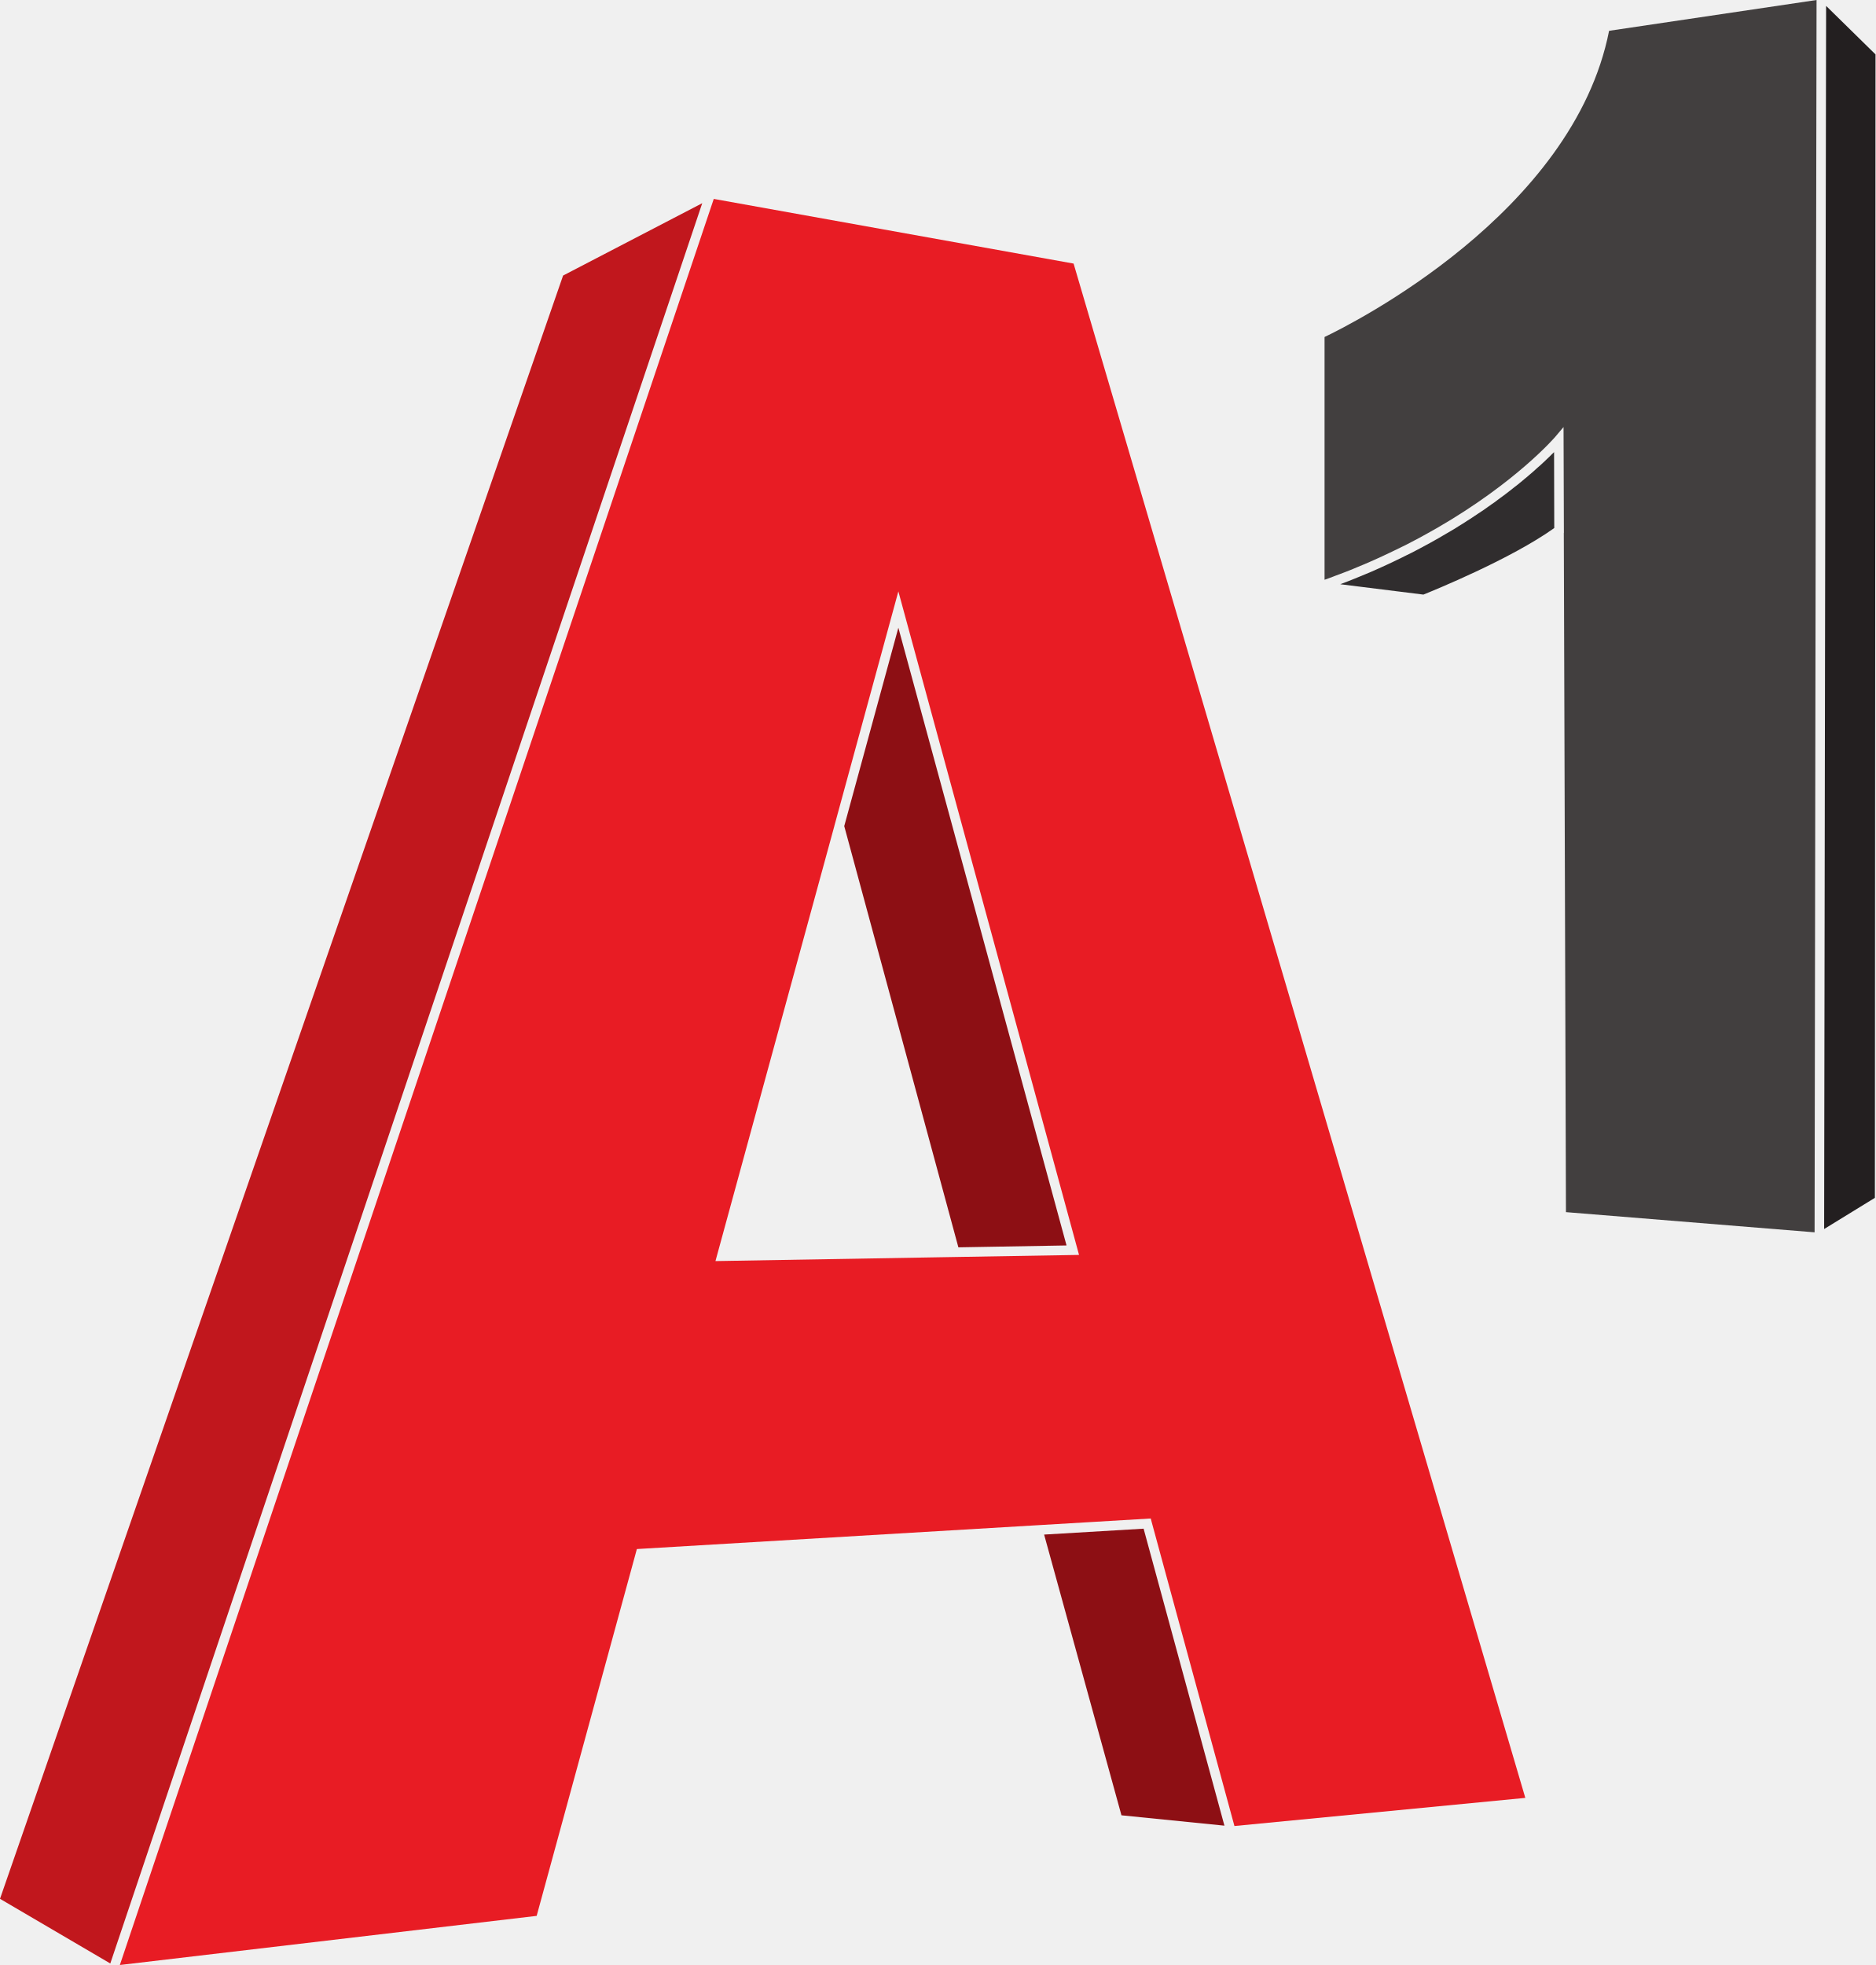
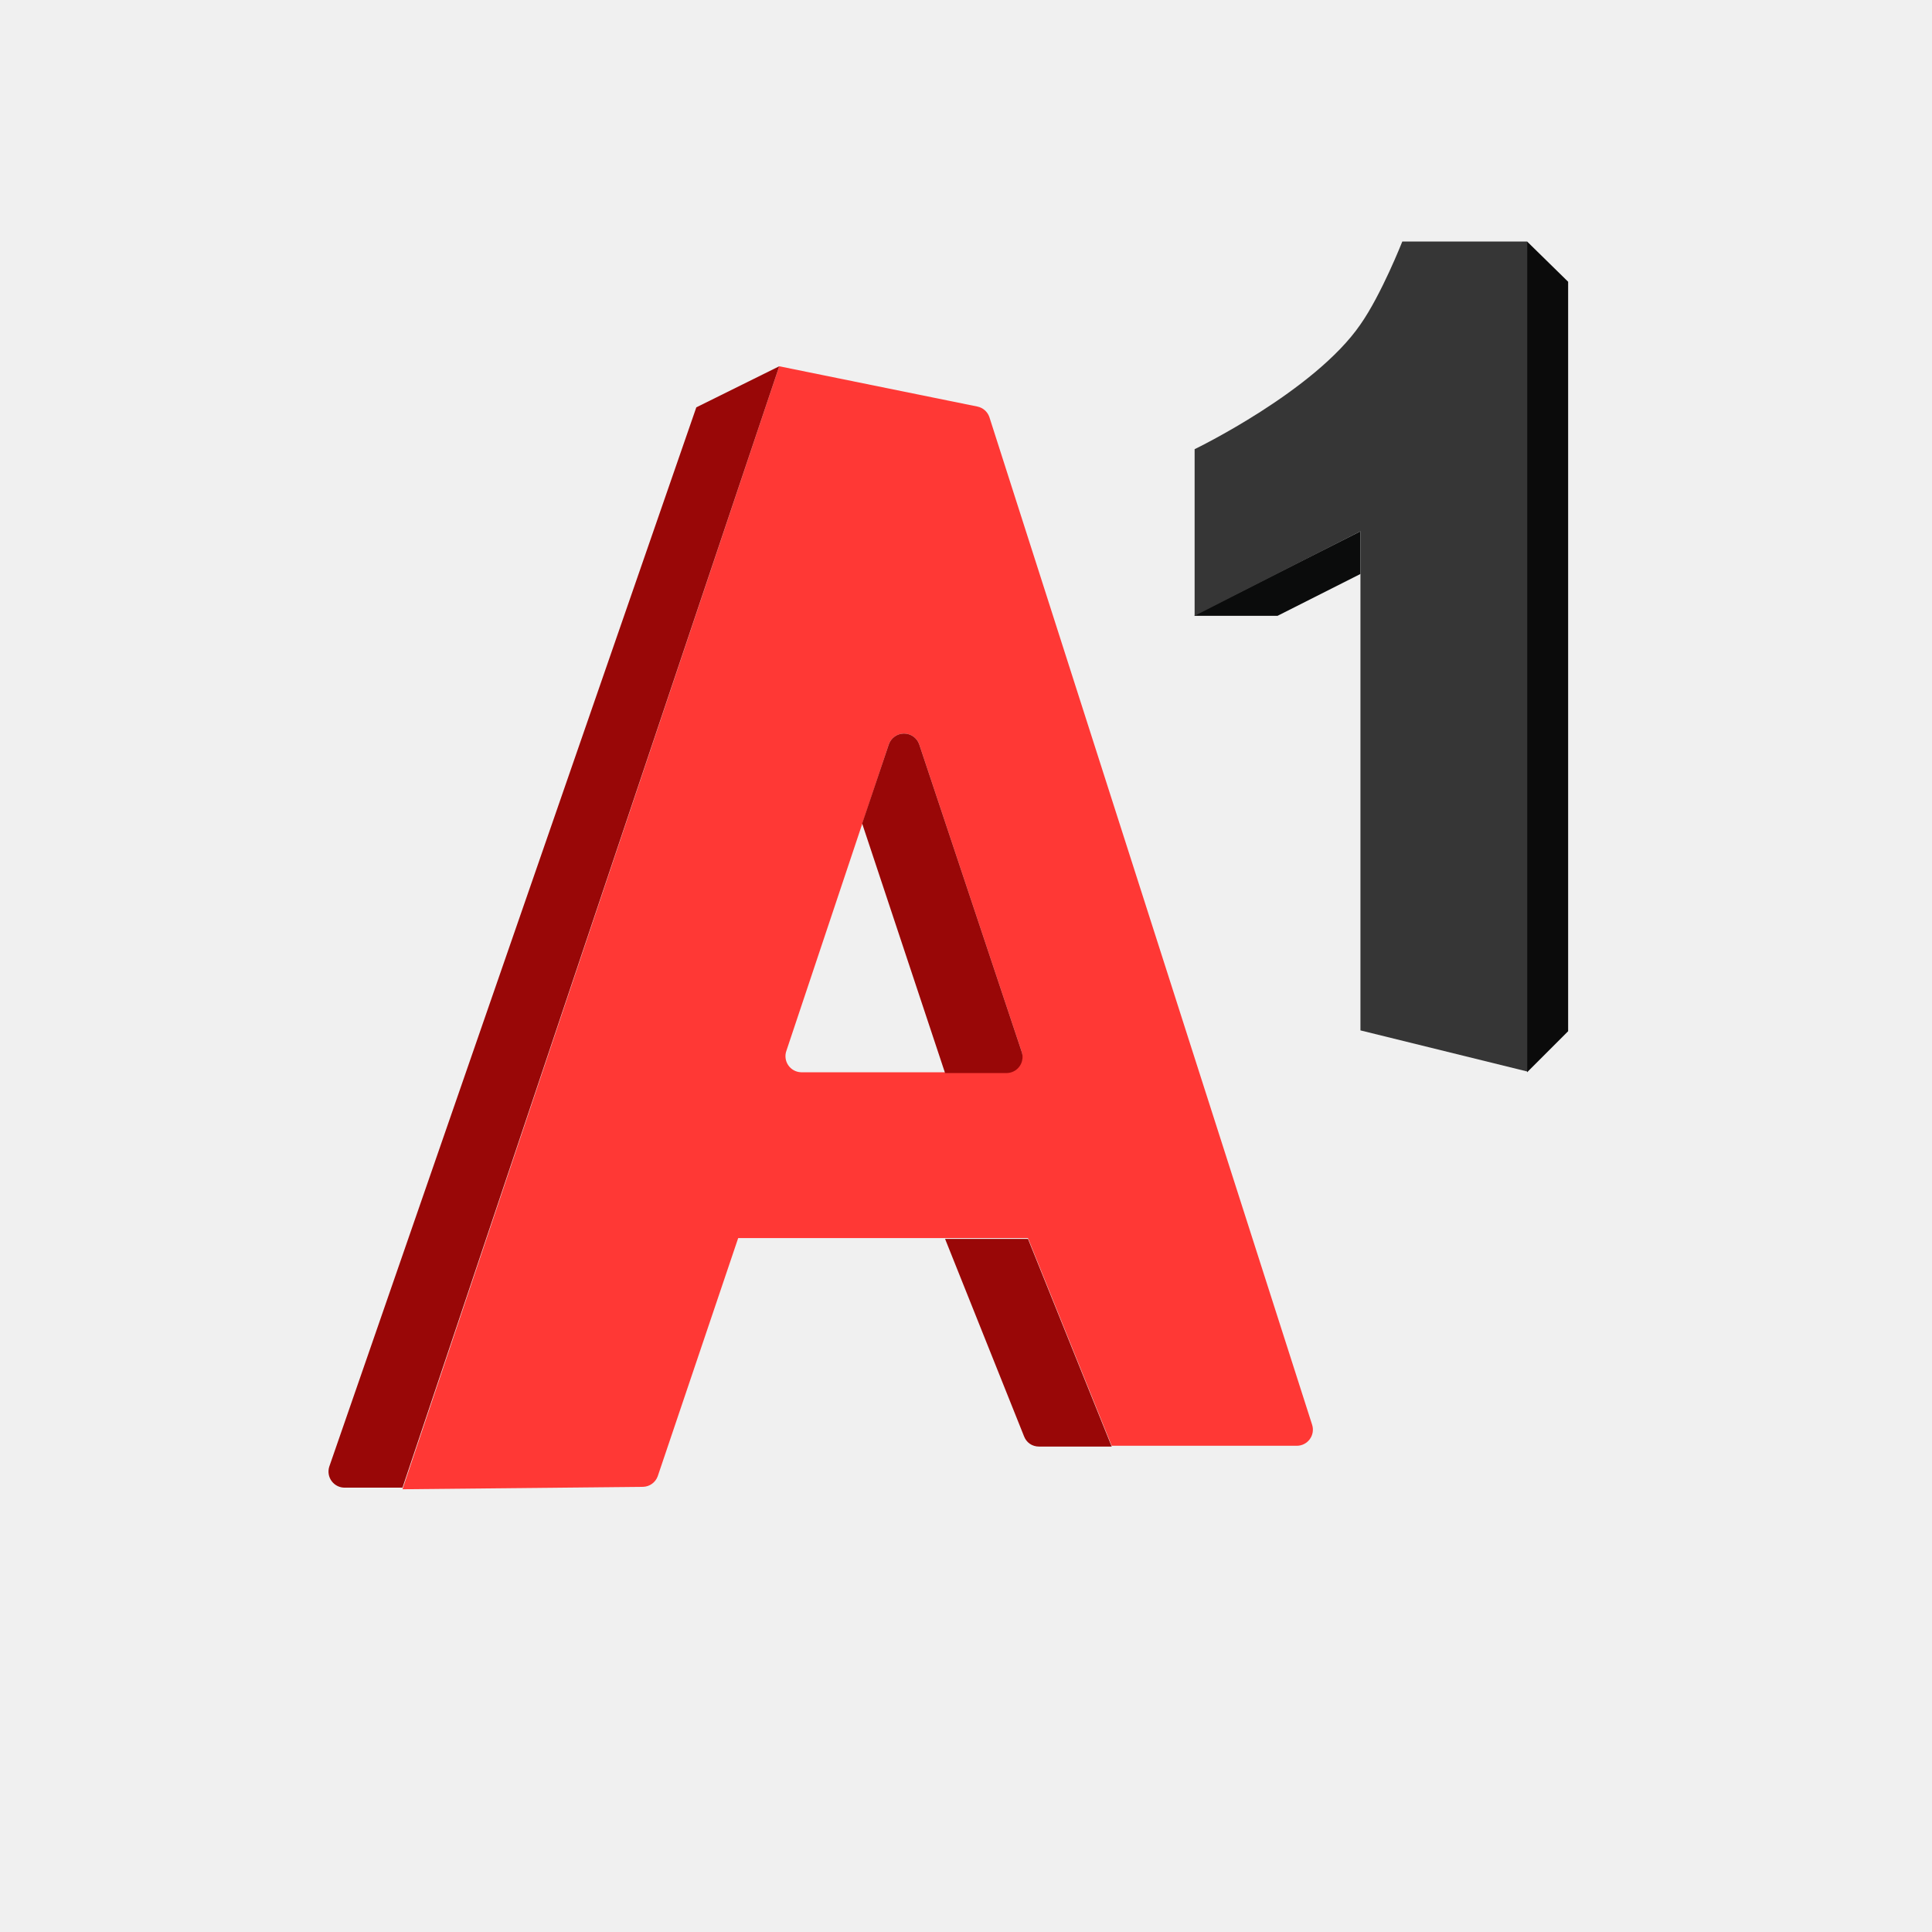
- <svg xmlns="http://www.w3.org/2000/svg" width="21" height="22" viewBox="0 0 21 22" fill="none">
-   <g clip-path="url(#clip0_331_304)">
-     <path d="M20.425 13.76L20.993 13.411L21 0.609L20.447 0.066L20.438 5.323L20.425 13.76Z" fill="#231F20" />
-     <path d="M17.365 5.097C17.358 5.104 17.352 5.11 17.345 5.117C17.34 5.121 17.335 5.126 17.331 5.13C17.325 5.136 17.319 5.142 17.312 5.148C17.307 5.153 17.301 5.158 17.296 5.164C17.289 5.17 17.283 5.176 17.276 5.182C17.27 5.188 17.264 5.193 17.258 5.199C17.251 5.205 17.244 5.212 17.237 5.218C17.23 5.224 17.223 5.23 17.216 5.236C17.209 5.243 17.202 5.249 17.194 5.256C17.187 5.263 17.18 5.269 17.172 5.276C17.164 5.283 17.157 5.289 17.149 5.296C17.141 5.303 17.132 5.31 17.124 5.317C17.116 5.324 17.108 5.331 17.1 5.338C17.091 5.346 17.082 5.353 17.073 5.36C17.064 5.368 17.056 5.375 17.047 5.382C17.038 5.39 17.028 5.397 17.019 5.405C17.01 5.413 17 5.42 16.991 5.428C16.981 5.435 16.971 5.443 16.961 5.451C16.952 5.459 16.942 5.467 16.932 5.474C16.922 5.483 16.911 5.491 16.9 5.499C16.89 5.507 16.88 5.515 16.869 5.523C16.858 5.531 16.847 5.539 16.836 5.548C16.825 5.556 16.814 5.564 16.803 5.572C16.792 5.581 16.78 5.59 16.768 5.598C16.757 5.606 16.746 5.615 16.735 5.623C16.722 5.632 16.71 5.64 16.697 5.649C16.686 5.658 16.674 5.666 16.662 5.674C16.649 5.683 16.636 5.692 16.623 5.702C16.611 5.71 16.598 5.718 16.586 5.727C16.572 5.736 16.559 5.745 16.545 5.754C16.532 5.763 16.519 5.772 16.506 5.78C16.492 5.79 16.478 5.799 16.464 5.808C16.451 5.817 16.437 5.826 16.423 5.834C16.409 5.844 16.394 5.853 16.38 5.862C16.366 5.871 16.351 5.88 16.336 5.889C16.322 5.898 16.307 5.907 16.292 5.917C16.262 5.934 16.233 5.952 16.202 5.97C16.188 5.979 16.174 5.987 16.159 5.995C16.142 6.005 16.125 6.015 16.108 6.025C16.092 6.034 16.076 6.043 16.06 6.052C16.044 6.061 16.027 6.071 16.01 6.08C15.993 6.089 15.976 6.098 15.96 6.107C15.943 6.116 15.925 6.126 15.908 6.135C15.891 6.144 15.874 6.153 15.857 6.162C15.839 6.171 15.821 6.18 15.803 6.19C15.786 6.198 15.768 6.207 15.75 6.216C15.732 6.225 15.713 6.235 15.694 6.244C15.676 6.253 15.658 6.261 15.64 6.27C15.621 6.279 15.602 6.289 15.582 6.298C15.564 6.306 15.545 6.315 15.526 6.324C15.506 6.333 15.487 6.342 15.467 6.351C15.448 6.36 15.428 6.368 15.409 6.377C15.389 6.386 15.368 6.395 15.348 6.404C15.328 6.412 15.308 6.42 15.288 6.429C15.267 6.438 15.246 6.446 15.225 6.455C15.205 6.463 15.184 6.472 15.164 6.48C15.142 6.489 15.121 6.497 15.099 6.506C15.078 6.514 15.057 6.522 15.036 6.53C15.026 6.534 15.017 6.538 15.007 6.541L15.938 6.657C16.052 6.611 16.916 6.26 17.403 5.912L17.401 5.062C17.392 5.07 17.384 5.079 17.374 5.088C17.371 5.091 17.368 5.094 17.365 5.097Z" fill="#302D2E" />
-     <path d="M14.831 3.773V6.491C14.847 6.485 14.863 6.48 14.879 6.474C14.906 6.464 14.932 6.454 14.958 6.444C14.985 6.434 15.012 6.424 15.038 6.414C15.065 6.404 15.091 6.393 15.118 6.383C15.142 6.373 15.166 6.363 15.19 6.353C15.218 6.342 15.245 6.33 15.272 6.319C15.294 6.31 15.315 6.3 15.337 6.291C15.365 6.279 15.393 6.266 15.42 6.254C15.44 6.245 15.459 6.237 15.477 6.228C15.507 6.214 15.536 6.201 15.564 6.187C15.58 6.18 15.596 6.172 15.612 6.164C15.642 6.15 15.673 6.135 15.702 6.12C15.715 6.114 15.728 6.107 15.741 6.101C15.773 6.084 15.804 6.068 15.835 6.052C15.845 6.047 15.854 6.042 15.864 6.037C15.897 6.019 15.93 6.001 15.963 5.983C15.969 5.98 15.975 5.977 15.981 5.973C16.016 5.954 16.051 5.934 16.084 5.915C16.087 5.913 16.09 5.911 16.093 5.91C16.978 5.398 17.407 4.899 17.413 4.892L17.507 4.781L17.511 5.967L17.51 5.967L17.534 13.571L20.318 13.797L20.331 5.318L20.34 -0L18.017 0.345C17.614 2.386 15.141 3.625 14.831 3.773Z" fill="#423F3F" />
-     <path d="M9.453 9.249L10.731 13.965L11.942 13.944L10.059 7.028L9.453 9.249Z" fill="#8D0F14" />
-     <path d="M10.65 14.074L8.011 14.119L9.342 9.249L9.342 9.248L10.059 6.621L12.082 14.05L10.65 14.074ZM17.079 20.129L12.021 2.951L7.992 2.227L6.026 8.073L1.342 22L6.009 21.45L7.131 17.343L11.553 17.08L12.885 17.001L12.896 17.043L13.822 20.444L17.079 20.129Z" fill="#E81C24" />
-     <path d="M6.305 3.085L0 21.259L1.235 21.983L5.979 7.875L7.863 2.275L6.305 3.085Z" fill="#C1171D" />
-     <path d="M11.691 17.181L12.557 20.324L13.71 20.44L12.805 17.115L11.691 17.181Z" fill="#8D0F14" />
-   </g>
-   <defs>
-     <clipPath id="clip0_331_304">
-       <rect width="21" height="22" fill="white" />
-     </clipPath>
-   </defs>
+ <svg xmlns="http://www.w3.org/2000/svg" width="24" height="24" fill="none">
+   <path d="M18.97 3v10.32l.51-.51V3.5L18.97 3Z" fill="#0B0B0B" />
+   <path d="M14.84 7.65h1.03l1.03-.52V6.6l-2.06 1.04Z" fill="#0B0C0C" />
+   <path d="M18.97 3h-1.55s-.26.66-.52 1.03c-.57.83-2.06 1.55-2.06 1.55v2.07L16.9 6.6v6.2l2.07.51V3Z" fill="#363636" />
+   <path fill-rule="evenodd" clip-rule="evenodd" d="M5 18.5 9.68 4.55l2.46.5a.2.2 0 0 1 .15.13L16.3 17.7a.2.2 0 0 1-.19.26h-2.3l-1.04-2.58h-3.6l-1 2.96a.2.2 0 0 1-.18.13L5 18.5Zm6.04-9.25-1.27 3.8a.2.2 0 0 0 .18.27h2.55a.2.2 0 0 0 .19-.26l-1.27-3.81a.2.2 0 0 0-.38 0Z" fill="#FF3835" />
+   <path d="M8.65 5.06 4.09 18.22a.2.2 0 0 0 .2.26H5L9.68 4.55l-1.03.51ZM11.74 15.39l.98 2.45c.03.08.1.13.19.13h.9l-1.04-2.58h-1.03ZM10.71 10.23l1.03 3.1h.76a.2.2 0 0 0 .19-.27l-1.27-3.81a.2.2 0 0 0-.38 0l-.33.98Z" fill="#990707" />
</svg>
